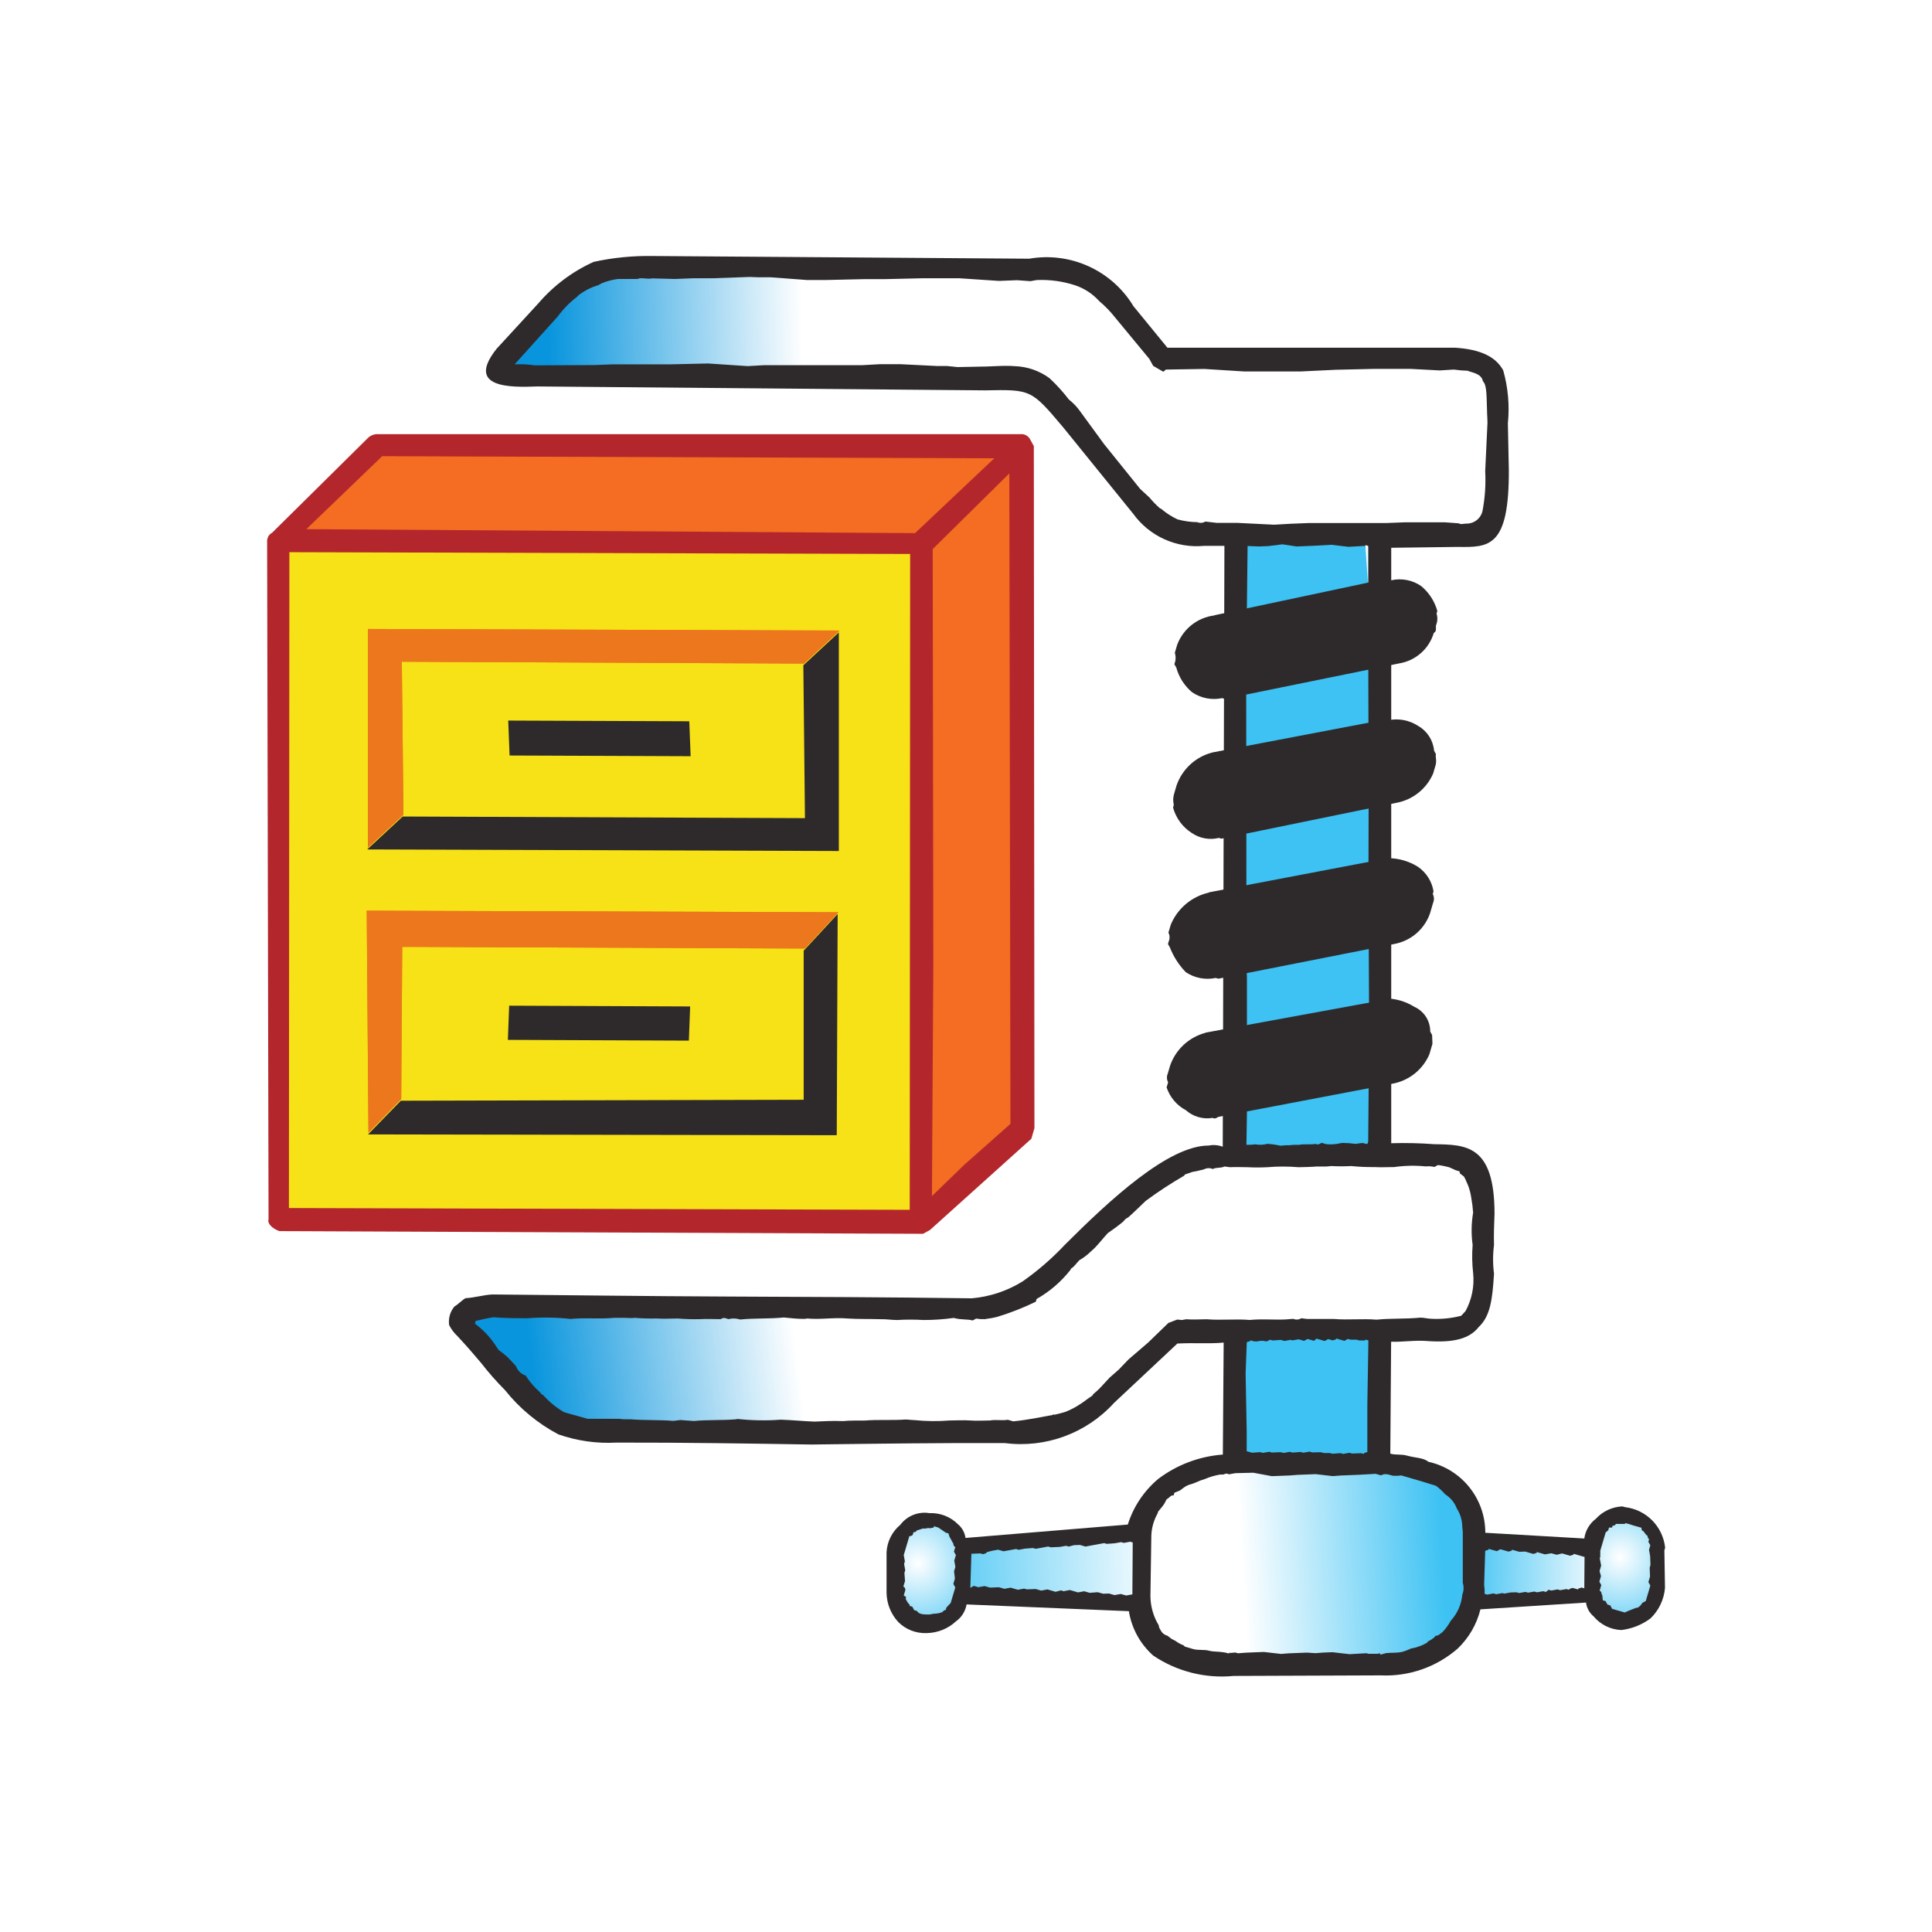
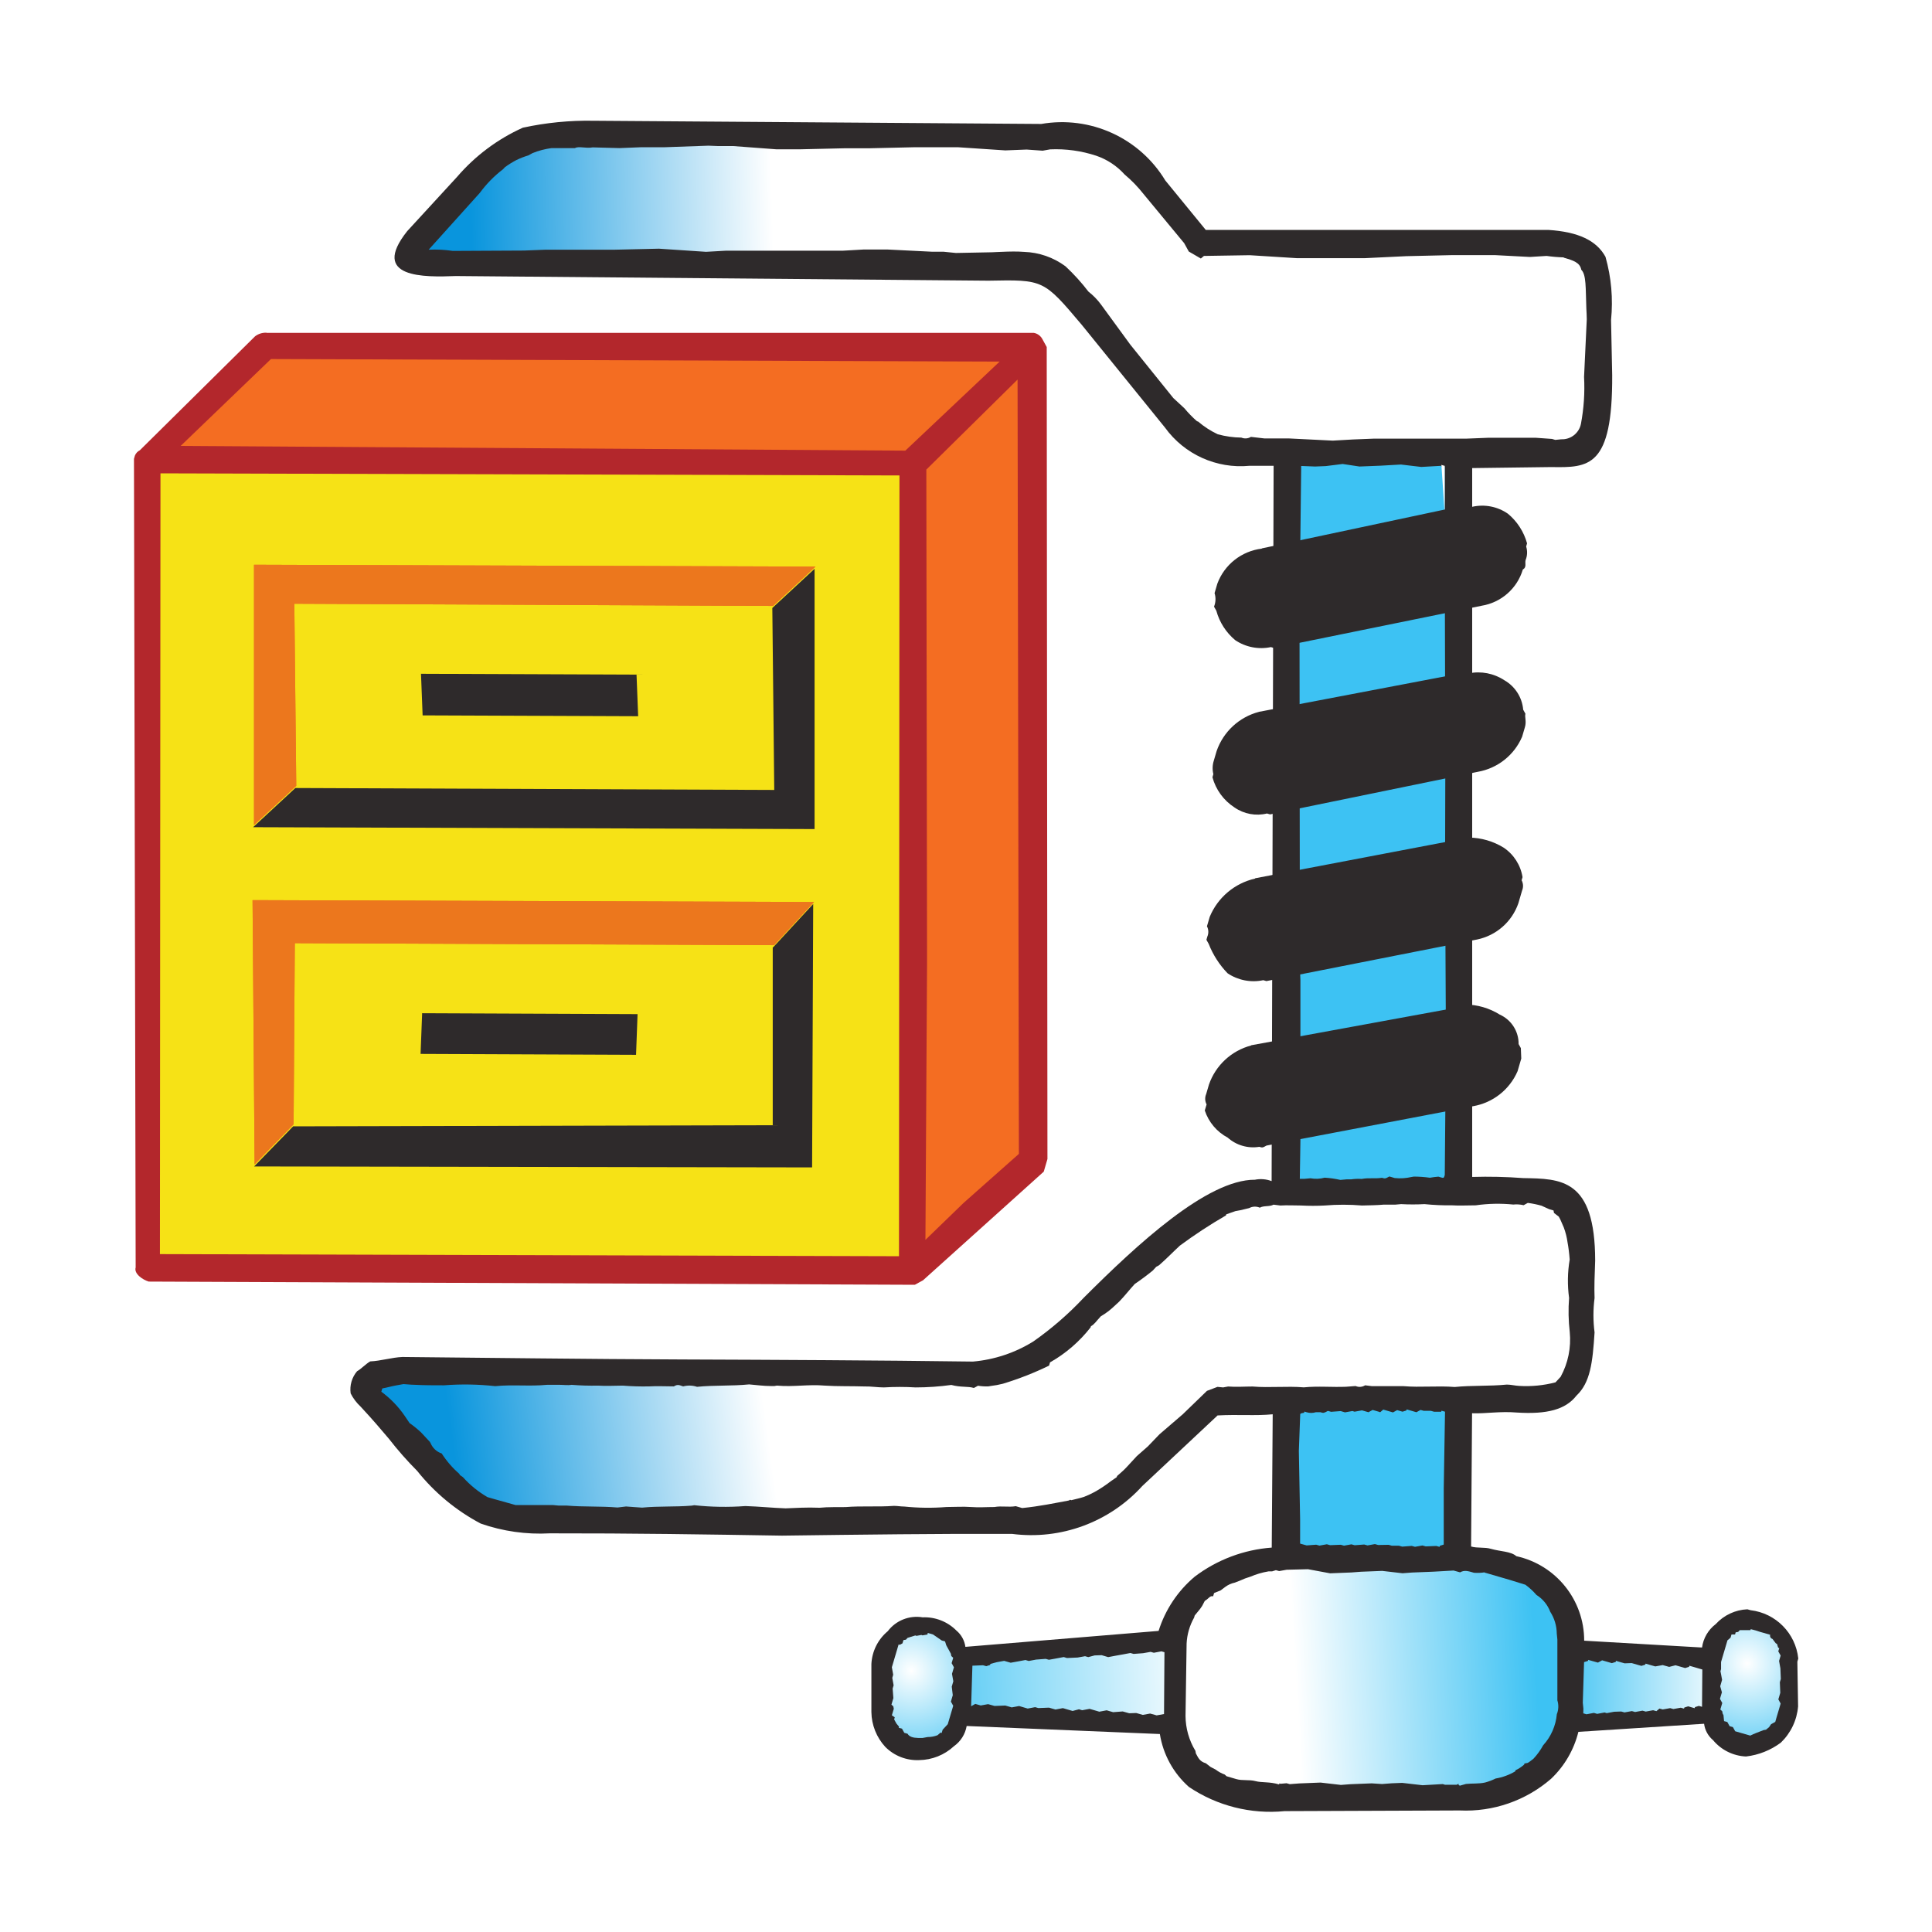
- <svg xmlns="http://www.w3.org/2000/svg" xmlns:xlink="http://www.w3.org/1999/xlink" viewBox="-3.048 -3.048 38.095 38.095">
+ <svg xmlns="http://www.w3.org/2000/svg" xmlns:xlink="http://www.w3.org/1999/xlink" viewBox="0 0 32 32">
  <defs>
    <radialGradient id="a" cx="-428.363" cy="-337.616" r="0.076" gradientTransform="matrix(22.426, -0.918, 0.944, 23.053, 9940.275, 7417.533)" gradientUnits="userSpaceOnUse">
      <stop offset="0" stop-color="#fff" />
      <stop offset="1" stop-color="#41c3f3" />
    </radialGradient>
    <linearGradient id="b" x1="-414.07" y1="-323.688" x2="-413.475" y2="-323.688" gradientTransform="translate(3599.15 2562.224) rotate(-2.754) scale(8.352)" gradientUnits="userSpaceOnUse">
      <stop offset="0" stop-color="#3dc2f3" />
      <stop offset="1" stop-color="#fff" />
    </linearGradient>
    <linearGradient id="c" x1="-466.763" y1="-351.799" x2="-466.168" y2="-351.799" gradientTransform="translate(-3224.585 -2139.318) rotate(176.688) scale(6.683)" xlink:href="#b" />
    <linearGradient id="d" x1="-515.182" y1="-375.873" x2="-514.587" y2="-375.873" gradientTransform="matrix(-2.607, 0.014, -0.014, -2.607, -1327.883, -959.089)" xlink:href="#b" />
    <linearGradient id="e" x1="-413.465" y1="-322.372" x2="-412.869" y2="-322.372" gradientTransform="translate(3557.82 2614.61) rotate(-1.63) scale(8.403)" gradientUnits="userSpaceOnUse">
      <stop offset="0" stop-color="#0995dd" />
      <stop offset="1" stop-color="#fff" />
    </linearGradient>
    <linearGradient id="f" x1="-515.182" y1="-373.034" x2="-514.587" y2="-373.034" gradientTransform="matrix(-2.607, 0.014, -0.014, -2.607, -1327.785, -940.81)" xlink:href="#b" />
    <linearGradient id="g" x1="-415.664" y1="-321.968" x2="-415.069" y2="-321.968" gradientTransform="translate(3992.128 2325.757) rotate(-7.749) scale(8.752)" xlink:href="#e" />
    <radialGradient id="h" cx="-435.908" cy="-337.858" r="0.076" gradientTransform="matrix(22.426, -0.918, 0.944, 23.053, 10123.552, 7416.068)" xlink:href="#a" />
    <linearGradient id="i" x1="-397.199" y1="-317.443" x2="-396.604" y2="-317.443" gradientTransform="translate(1942.918 1600.128) rotate(0.719) scale(4.876)" xlink:href="#b" />
  </defs>
  <path d="M9.832,2l7.415.053a2,2,0,0,1,2.054.936l.67.819h5.672c.5.032.8.175.949.446A2.8,2.8,0,0,1,26.684,5.3l.019.913c.008,1.534-.388,1.533-1.009,1.523l-1.31.017,0,11.741a8.05,8.05,0,0,1,.846.019c.621.011,1.19.005,1.191,1.366-.009.224-.017.45-.01.621a2.2,2.2,0,0,0,0,.569c-.032.5-.07.83-.3,1.047-.18.231-.487.312-.988.28-.277-.024-.516.021-.741.012l-.016,2.207c.105.031.225.007.33.039.156.045.329.04.419.121a1.43,1.43,0,0,1,1.124,1.4l1.952.113a.587.587,0,0,1,.227-.388.754.754,0,0,1,.524-.245l.053.015a.9.9,0,0,1,.79.8l-.015.053.012.741a.942.942,0,0,1-.286.6,1.194,1.194,0,0,1-.577.229.753.753,0,0,1-.546-.271.425.425,0,0,1-.148-.271l-2.082.134a1.6,1.6,0,0,1-.452.777,2.156,2.156,0,0,1-1.513.525l-2.9.011a2.421,2.421,0,0,1-1.585-.4,1.483,1.483,0,0,1-.482-.877l-3.2-.133a.518.518,0,0,1-.211.335.866.866,0,0,1-.577.23.745.745,0,0,1-.56-.219.868.868,0,0,1-.23-.577l0-.794a.754.754,0,0,1,.271-.545.6.6,0,0,1,.577-.23.745.745,0,0,1,.56.219.428.428,0,0,1,.149.27l3.2-.264a1.928,1.928,0,0,1,.6-.9,2.406,2.406,0,0,1,1.274-.48l.016-2.208c-.292.028-.568,0-.913.019l-1.247,1.169a2.482,2.482,0,0,1-2.158.793c-1.19-.005-2.5.012-3.809.029-1.243-.02-2.484-.04-3.847-.038a2.971,2.971,0,0,1-1.144-.162,3.342,3.342,0,0,1-1.052-.872,5.746,5.746,0,0,1-.469-.533c-.127-.15-.253-.3-.469-.533a.763.763,0,0,1-.164-.218.467.467,0,0,1,.106-.367c.067-.037.15-.126.218-.163.172-.007.359-.066.532-.073,1.415.013,3.053.035,4.639.041s3.173.013,4.812.035a2.273,2.273,0,0,0,1-.333,5.376,5.376,0,0,0,.833-.722c.88-.88,2.044-1.96,2.837-1.957a.5.5,0,0,1,.277.023l.033-11.848-.4,0a1.545,1.545,0,0,1-1.4-.634l-1.377-1.7c-.633-.75-.633-.75-1.546-.732L7.55,4.572c-.517.02-1.429.04-.805-.744l.827-.9A3.127,3.127,0,0,1,8.66,2.115,5.06,5.06,0,0,1,9.828,2" style="fill:#2e2a2b" />
  <path d="M15.366,27.055l-.005.018-.041.007-.041.007-.018-.007-.082.015-.018-.007-.128.04-.028.03-.041.007-.016.054-.046.025-.018-.007-.016.054-.016.054-.016.054-.016.054-.016.054-.016.054-.016.054.022.123-.005.018-.01.035.022.123-.016.054.012.158-.016.054-.016.054.031.028.008.041-.016.054-.016.054.048.033-.01.035.038.069.043.051-.005.018.054.015.038.069.054.015c.028.051.092.068.173.07l.077,0,.082-.015a.45.45,0,0,0,.164-.03l.051-.044.018.007.016-.054.085-.092.016-.054.016-.054.016-.054.016-.054.016-.054.01-.035-.038-.069.031-.107-.017-.141.026-.089-.022-.123.016-.054.016-.054-.038-.069.016-.054.01-.035-.031-.028-.008-.041-.013-.023-.025-.046-.038-.069-.02-.064-.054-.015-.145-.1-.089-.026Z" style="fill:url(#a)" />
  <polygon points="19.234 27.352 19.111 27.375 19.058 27.36 18.935 27.382 18.776 27.394 18.723 27.379 18.6 27.402 18.477 27.424 18.355 27.447 18.247 27.415 18.13 27.419 18.025 27.447 17.972 27.432 17.849 27.454 17.672 27.462 17.619 27.446 17.496 27.469 17.373 27.491 17.32 27.476 17.161 27.488 17.039 27.511 16.985 27.495 16.862 27.518 16.74 27.54 16.632 27.509 16.51 27.531 16.405 27.559 16.399 27.577 16.336 27.597 16.282 27.582 16.106 27.589 16.085 28.261 16.154 28.222 16.244 28.248 16.366 28.226 16.42 28.241 16.473 28.256 16.65 28.249 16.703 28.264 16.757 28.28 16.88 28.257 16.933 28.273 17.022 28.299 17.145 28.276 17.199 28.291 17.375 28.284 17.429 28.3 17.482 28.315 17.605 28.292 17.659 28.308 17.766 28.339 17.871 28.311 17.924 28.327 18.047 28.304 18.154 28.335 18.208 28.351 18.33 28.328 18.384 28.344 18.437 28.359 18.596 28.347 18.65 28.362 18.703 28.377 18.82 28.373 18.928 28.404 19.05 28.382 19.104 28.397 19.158 28.412 19.28 28.39 19.287 27.366 19.233 27.35 19.234 27.352" style="fill:url(#b)" />
  <path d="M24.59,26.043a.777.777,0,0,1-.176.007c-.1-.03-.162-.047-.23-.007l-.054-.015-.054-.015-.335.019-.176.007-.176.007-.158.012-.337-.039-.353.014-.158.012-.176.007-.176.007-.367-.068L21.31,26l-.123.022-.054-.015-.064.02-.059,0a1.327,1.327,0,0,0-.3.088,1.161,1.161,0,0,0-.174.066l-.087.033a.406.406,0,0,0-.156.071l-.074.056-.11.045-.016.054c-.053-.015-.071.038-.138.076l-.044.084-.033.048-.09.11-.01.035a.967.967,0,0,0-.124.429l-.018,1.2A1.128,1.128,0,0,0,19.8,29l.007.041c.037.067.06.134.165.164l.079.061.084.044a.551.551,0,0,0,.15.082l.031.028.071.021.089.026c.1.03.215.006.319.034s.234.007.391.055l.005-.018.018.007.1-.009.054.015.158-.012.176-.007.176-.007.337.039.158-.012.176-.007.176-.007.171.011.158-.012.176-.007.337.039.335-.019.036.011h.194c.067-.037,0,0,.054.015l.1-.028c.106-.012.209,0,.317-.024a.942.942,0,0,0,.174-.066.936.936,0,0,0,.325-.119l.005-.018a.588.588,0,0,0,.143-.094l.005-.018L25.3,29.2l.023-.012.074-.056a1.072,1.072,0,0,0,.162-.224.881.881,0,0,0,.227-.515.344.344,0,0,0,.009-.23l0-1.006-.01-.1a.681.681,0,0,0-.108-.361.562.562,0,0,0-.229-.279,1.075,1.075,0,0,0-.183-.169L25,26.166l-.107-.031-.25-.073-.054-.015Z" style="fill:url(#c)" />
  <path d="M23.876,7.715l-.335.019-.337-.04-.335.019-.176.007-.176.007-.278-.042-.281.035-.176.007-.23-.009-.028,2.432L21.53,16l.009.235,0,2.654-.01.636.077,0,.1-.009a.531.531,0,0,0,.235-.01,1.656,1.656,0,0,1,.26.037l.1-.009.077,0a.811.811,0,0,1,.176-.007c.12-.023.215,0,.335-.019.052.015.055.016.123-.022l.089.026a.824.824,0,0,0,.276-.017l.041-.007a2.009,2.009,0,0,1,.266.019,1.4,1.4,0,0,1,.141-.018l.036.011c.052.015.054.015.069-.038l.019-2.2-.014-2.889.007-2.961-.007-.176-.007-2.713,0-.794-.059,0,.005-.018Z" style="fill:url(#d)" />
  <path d="M25.9,4.263a2.521,2.521,0,0,1-.283-.024l-.276.017-.572-.03h-.736l-.741.017-.687.033-.388,0H21.48L20.7,4.227l-.759.012-.051.043-.2-.116-.076-.138-.674-.815a2.164,2.164,0,0,0-.313-.323,1.118,1.118,0,0,0-.471-.311,2.133,2.133,0,0,0-.763-.105l-.123.022-.266-.019-.353.014-.779-.052h-.736l-.741.017h-.406l-.741.017-.388,0-.72-.054-.253,0-.153-.006L11,2.439l-.388,0-.353.014-.442-.012c-.119.022-.226-.025-.294.012-.135,0-.29,0-.388,0a1.279,1.279,0,0,0-.315.083l-.069.038a1.308,1.308,0,0,0-.2.078,1.45,1.45,0,0,0-.19.119l-.028.031a1.919,1.919,0,0,0-.385.392L7.1,4.136a2.047,2.047,0,0,1,.4.02L8.679,4.15l.353-.014h1.142l.741-.017.779.052.335-.019.794,0h1.142l.335-.019h.406l.725.036h.194l.207.021.565-.011c.07,0,.115-.007.176-.007.156-.007.272-.009.388,0a1.219,1.219,0,0,1,.686.238,3.355,3.355,0,0,1,.381.42,1.089,1.089,0,0,1,.209.215l.485.664.712.884.183.169a1.878,1.878,0,0,0,.209.215l.018.005a1.451,1.451,0,0,0,.326.211,1.558,1.558,0,0,0,.391.055.173.173,0,0,0,.158-.012l.225.026h.406l.725.036.335-.019.353-.014.388,0h1.142l.353-.014.388,0h.406l.266.019.054.016.1-.01a.319.319,0,0,0,.325-.254,3.266,3.266,0,0,0,.052-.779l.045-.955c0-.068-.005-.114-.007-.176-.013-.345,0-.562-.084-.644-.022-.12-.133-.155-.29-.2ZM23.874,7.7l.055.81,0-.794L23.874,7.7Z" style="fill:url(#e)" />
  <path d="M23.876,23.365l-.005.018-.117,0-.054-.015-.117,0-.054-.015-.069.038-.161-.047-.005.018-.064.02-.089-.026-.069.038-.161-.047-.051.044-.018-.007-.107-.031-.069.038-.107-.031-.123.022-.036-.011-.123.022-.071-.021-.158.012-.054-.015c-.068.037-.071.038-.123.022l-.077,0a.258.258,0,0,1-.153,0l-.036-.011L21.6,23.4l-.041.007-.023.012-.023.613.021,1.129v.406l.054.015.054.015.158-.012.054.015.123-.022.054.015.176-.007.054.015.123-.022.054.015.158-.012.054.015.123-.022.054.015L23,25.587l.054.015.117,0,.054.015.158-.012.054.015.123-.022.054.015.176-.007.054.015.005-.018.064-.02,0-.794v-.135l.021-1.272-.054-.015Z" style="fill:url(#f)" />
  <path d="M25.542,19.973a1.57,1.57,0,0,0-.237-.049l-.069.038a.5.5,0,0,0-.171-.011,2.583,2.583,0,0,0-.623.013c-.142,0-.276.008-.388,0a3.98,3.98,0,0,1-.46-.02,3.534,3.534,0,0,1-.388,0l-.1.009-.077,0-.117,0c-.1.009-.219.011-.353.014a3.682,3.682,0,0,0-.618,0,3.69,3.69,0,0,1-.388,0c-.113,0-.233-.007-.347,0l-.112-.014c-.068.037-.16.012-.228.05a.2.2,0,0,0-.176.007l-.146.035-.082.015-.151.053-.005.018a8.1,8.1,0,0,0-.763.5c-.117.108-.223.219-.346.326l-.046.025-.056.061c-.093.077-.192.15-.3.224-.083.089-.168.2-.259.293l-.08.074a1.176,1.176,0,0,1-.223.168c-.083.089-.1.127-.164.165l-.005.018a2.265,2.265,0,0,1-.672.58l-.016.054a5.191,5.191,0,0,1-.765.3,1.5,1.5,0,0,1-.2.037l-.041.007a.84.84,0,0,1-.171-.011l-.046.025-.023.012c-.1-.031-.216-.007-.373-.05a4.353,4.353,0,0,1-.593.041,4.292,4.292,0,0,0-.524,0c-.106,0-.215-.019-.324-.016-.219-.007-.439,0-.654-.014-.277-.024-.517.025-.794,0l-.041.007-.059,0c-.12,0-.241-.017-.36-.027-.293.029-.572.011-.863.04a.406.406,0,0,0-.23-.007c-.052-.015-.086-.043-.153,0-.14,0-.281-.008-.406,0a4.247,4.247,0,0,1-.442-.013c-.136,0-.273.01-.406,0a4.249,4.249,0,0,1-.442-.013c-.059.011-.131,0-.194,0s-.142,0-.212,0c-.292.028-.566-.007-.858.022a4.549,4.549,0,0,0-.848-.014c-.167,0-.333,0-.5-.009-.057,0-.114-.009-.171-.011l-.123.022c-.078.014-.15.036-.228.05l-.016.054a1.663,1.663,0,0,1,.387.4l.081.12a1.712,1.712,0,0,1,.188.152l.148.159.013.023a.3.3,0,0,0,.183.169,1.572,1.572,0,0,0,.29.336l.013.023.048.033a1.675,1.675,0,0,0,.407.331l.107.031.357.1c.113,0,.263,0,.406,0h.212l.094.009.135,0c.277.024.566.008.843.032l.141-.017c.088.009.178.011.266.019.278-.027.546-.01.822-.033l.041-.007a4.606,4.606,0,0,0,.848.014c.224.007.442.03.666.038.172-.006.34-.019.565-.01.146-.015.294-.008.429-.011.269-.022.53,0,.8-.02.057,0,.114.011.171.011a3.859,3.859,0,0,0,.7.008c.136,0,.273-.01.406,0s.253,0,.388,0c.12-.022.233.007.353-.014l.107.031c.292-.029.532-.081.772-.125l.023-.012.018.007c.084-.021.141-.033.21-.055a1.435,1.435,0,0,0,.156-.071l.046-.025a2.2,2.2,0,0,0,.241-.162l.1-.069.005-.018c.052-.047.108-.092.159-.148l.169-.183.182-.16.192-.2.387-.333.4-.387.174-.066.094.009.082-.015c.133.011.27,0,.406,0,.277.024.571-.01.848.014.239-.024.466,0,.7-.01l.158-.012a.17.17,0,0,0,.158-.012l.112.014.117,0c.128,0,.263,0,.406,0,.277.024.571-.009.848.014.292-.029.572-.011.863-.04.07,0,.137.019.207.022a1.918,1.918,0,0,0,.6-.059l.085-.092A1.285,1.285,0,0,0,26,22.063a2.921,2.921,0,0,1-.011-.565,2.092,2.092,0,0,1,.01-.636c-.008-.107-.02-.2-.035-.281a1.147,1.147,0,0,0-.063-.251l-.058-.133-.025-.046-.079-.061-.008-.041-.071-.021-.12-.054Z" style="fill:url(#g)" />
  <path d="M28.993,27l-.117,0-.059,0-.028.03-.041.007-.01.035-.059,0-.016.054-.051.043-.01.035-.016.054-.016.054-.016.054-.016.054-.016.054-.016.054,0,.118-.005.018-.005.018L28.5,27.7l.008.041.015.082-.031.107.028.1-.016.054-.016.054.038.069-.016.054-.016.054.031.028.008.041.013.023.01.1.054.015.038.069.054.015.038.069.107.031.143.041c.058-.031.151-.063.22-.091l.041-.007.051-.043.033-.048.069-.038.005-.018.01-.035.016-.054.016-.054.016-.054.016-.054.01-.035-.038-.069.016-.054.016-.054-.007-.176.016-.054-.007-.176-.022-.123.016-.054.01-.035-.013-.023-.013-.023-.013-.023.016-.054-.018-.007-.02-.064-.018-.007-.056-.074a.055.055,0,0,1-.038-.069l-.107-.031-.054-.015a1.383,1.383,0,0,0-.161-.047Z" style="fill:url(#h)" />
  <path d="M4.416,5.513H17.121a.2.2,0,0,1,.142.1l.074.135.012,13.449-.061.209-1,.9-1,.9-.068.037-.067.037L2.463,21.227c-.1-.031-.247-.129-.216-.234L2.219,7.6l.015-.053a.168.168,0,0,1,.082-.089L4.225,5.57a.29.29,0,0,1,.188-.059" style="fill:#b3272c" />
  <polyline points="16.556 5.989 4.488 5.947 2.992 7.386 14.995 7.464 16.557 5.989" style="fill:#f46d22" />
  <polyline points="16.854 6.287 15.343 7.778 15.355 15.948 15.328 20.536 15.96 19.924 16.876 19.112 16.854 6.288" style="fill:#f46d22" />
  <polyline points="14.89 20.807 14.898 7.875 2.658 7.84 2.649 20.772 14.89 20.807" style="fill:#f6e216" />
  <path d="M12.807,15.689l.662-.716-.018,4.363L4.209,19.32l.646-.664,7.944-.019,0-2.948ZM6.973,11.16l3.57.014.027.689L7,11.849l-.027-.689Zm5.819-1.091.032,3.015-7.932-.032-.7.649,9.3.031,0-4.311-.7.649Zm-5.8,6.713-.026.674,3.569.015.025-.674-3.569-.015" style="fill:#2e2a2b" />
  <path d="M12.807,10.036,4.875,10l.032,3.016-.7.649,0-4.311,9.3.031-.7.649Zm.014,5.62.662-.716-9.3-.031.034,4.377.646-.664.02-3,7.932.033" style="fill:#ec771d" />
  <polygon points="27.982 27.59 27.976 27.608 27.912 27.628 27.859 27.613 27.752 27.582 27.647 27.609 27.593 27.594 27.54 27.579 27.417 27.601 27.363 27.586 27.256 27.555 27.251 27.572 27.187 27.592 27.133 27.577 27.026 27.546 26.909 27.55 26.855 27.535 26.766 27.509 26.761 27.527 26.697 27.547 26.643 27.531 26.536 27.5 26.467 27.538 26.413 27.523 26.36 27.508 26.306 27.493 26.301 27.51 26.237 27.53 26.216 28.202 26.226 28.302 26.224 28.378 26.277 28.394 26.4 28.371 26.454 28.387 26.577 28.364 26.612 28.375 26.735 28.352 26.853 28.348 26.906 28.363 27.029 28.341 27.082 28.356 27.205 28.334 27.259 28.349 27.381 28.327 27.435 28.342 27.486 28.299 27.54 28.314 27.663 28.292 27.716 28.307 27.839 28.285 27.892 28.3 27.898 28.282 27.962 28.262 28.015 28.278 28.069 28.293 28.074 28.275 28.138 28.255 28.191 28.27 28.196 27.652 28.143 27.637 28.089 27.621 27.982 27.59 27.982 27.59" style="fill:url(#i)" />
  <path d="M12.807,10.036,4.875,10l.032,3.016-.7.649,0-4.311,9.3.031-.7.649Zm.014,5.62.662-.716-9.3-.031.034,4.377.646-.664.02-3,7.932.033" style="fill:#ec771d" />
  <path d="M20.9,9.083l3.385-.719.1.03a.746.746,0,0,1,.591.115A.975.975,0,0,1,25.293,9l-.015.052a.329.329,0,0,1-.009.224c-.015.052.022.12-.046.157a.855.855,0,0,1-.683.6l-3.438.7-.052-.015a.773.773,0,0,1-.591-.115.965.965,0,0,1-.313-.488l-.038-.067a.329.329,0,0,0,.009-.224l.046-.157a.9.9,0,0,1,.736-.58Zm-.177,8.23,3.475-.637.068-.038a1.1,1.1,0,0,1,.575.167.529.529,0,0,1,.312.488l.037.067.007.173-.061.209a.984.984,0,0,1-.736.58l-3.422.652c-.067.037-.067.037-.12.021a.633.633,0,0,1-.523-.152.791.791,0,0,1-.38-.45l.03-.1a.2.2,0,0,1-.007-.172l.046-.157a1.013,1.013,0,0,1,.7-.648Zm.128-5.522a1.013,1.013,0,0,0-.7.649l-.046.157a.411.411,0,0,0-.008.225l-.015.052a.864.864,0,0,0,.365.5.666.666,0,0,0,.538.1l.052.015,3.438-.705a.983.983,0,0,0,.736-.581l.046-.157c.03-.1-.007-.172.009-.224l-.037-.067a.624.624,0,0,0-.312-.488.787.787,0,0,0-.59-.114l-.053-.015-3.422.652Zm-.063,2.761a1.07,1.07,0,0,0-.751.633l-.046.157a.2.2,0,0,1,.006.172l-.015.052.038.068a1.473,1.473,0,0,0,.313.487.773.773,0,0,0,.591.114l.052.015,3.49-.689a.921.921,0,0,0,.683-.6l.061-.209a.2.2,0,0,0-.007-.172l.015-.052a.727.727,0,0,0-.312-.488,1.122,1.122,0,0,0-.576-.167c-.067.037-.067.037-.119.022l-3.422.652" style="fill:#2e2a2b" />
</svg>
